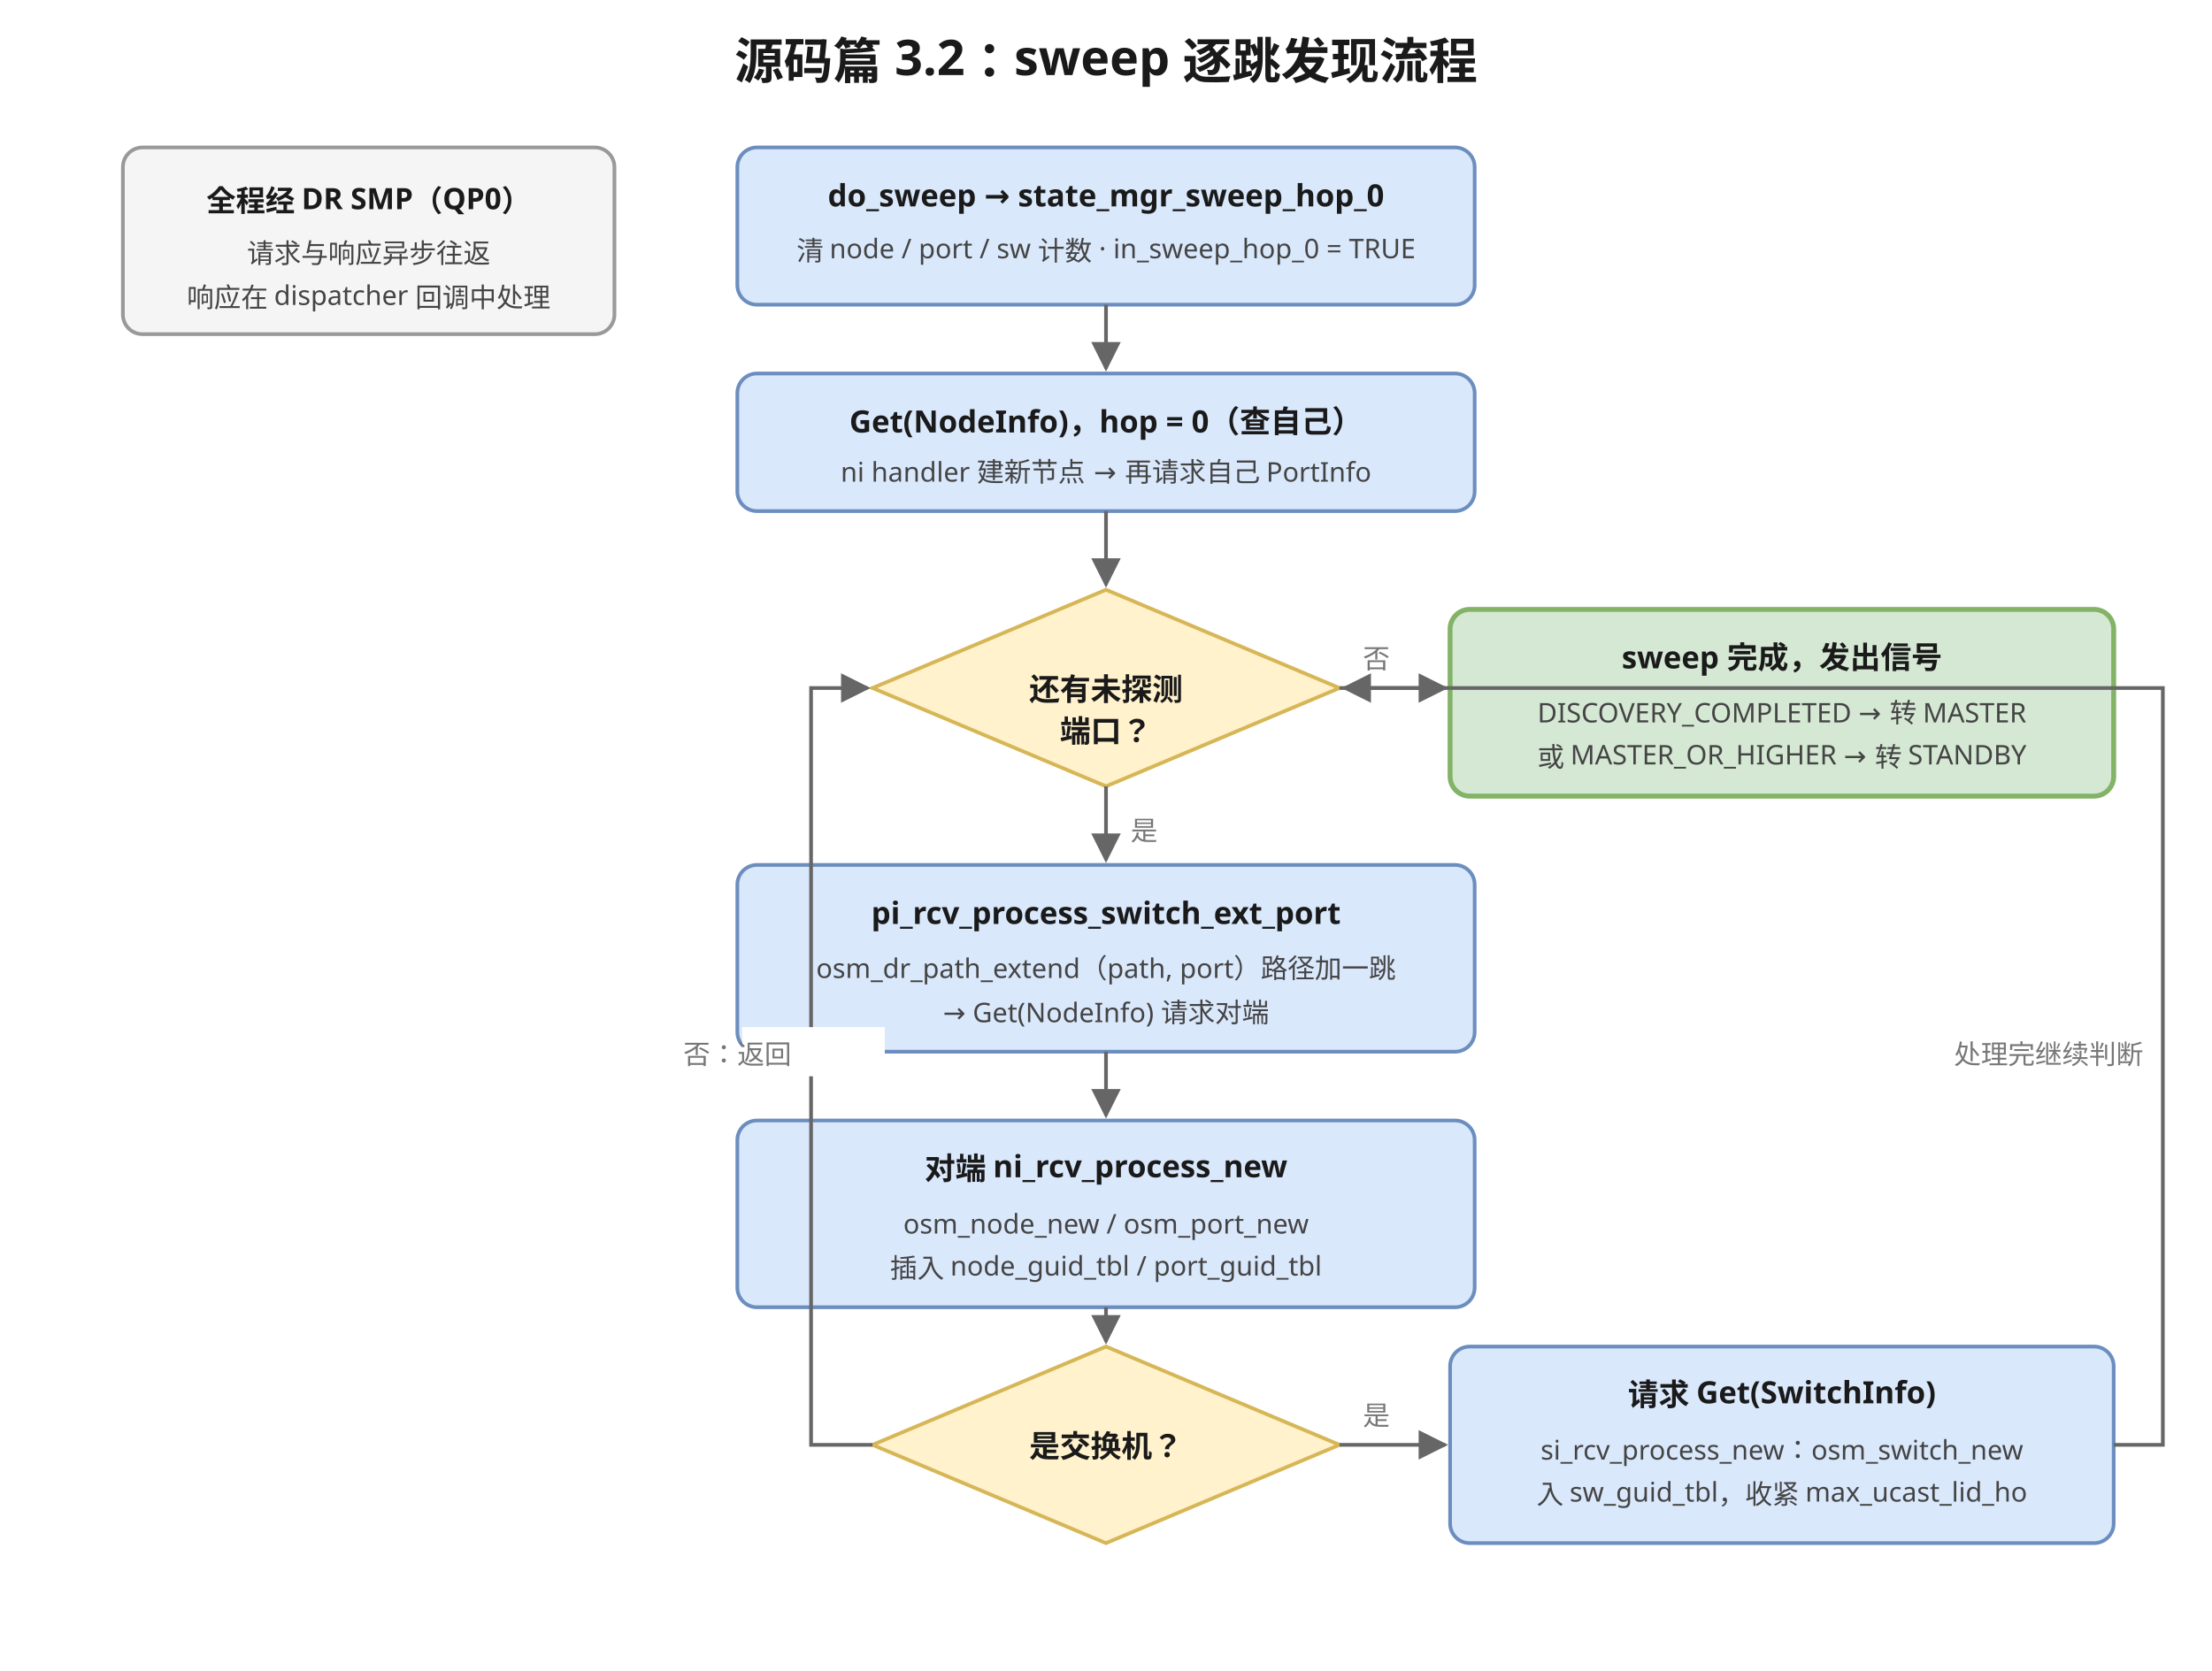
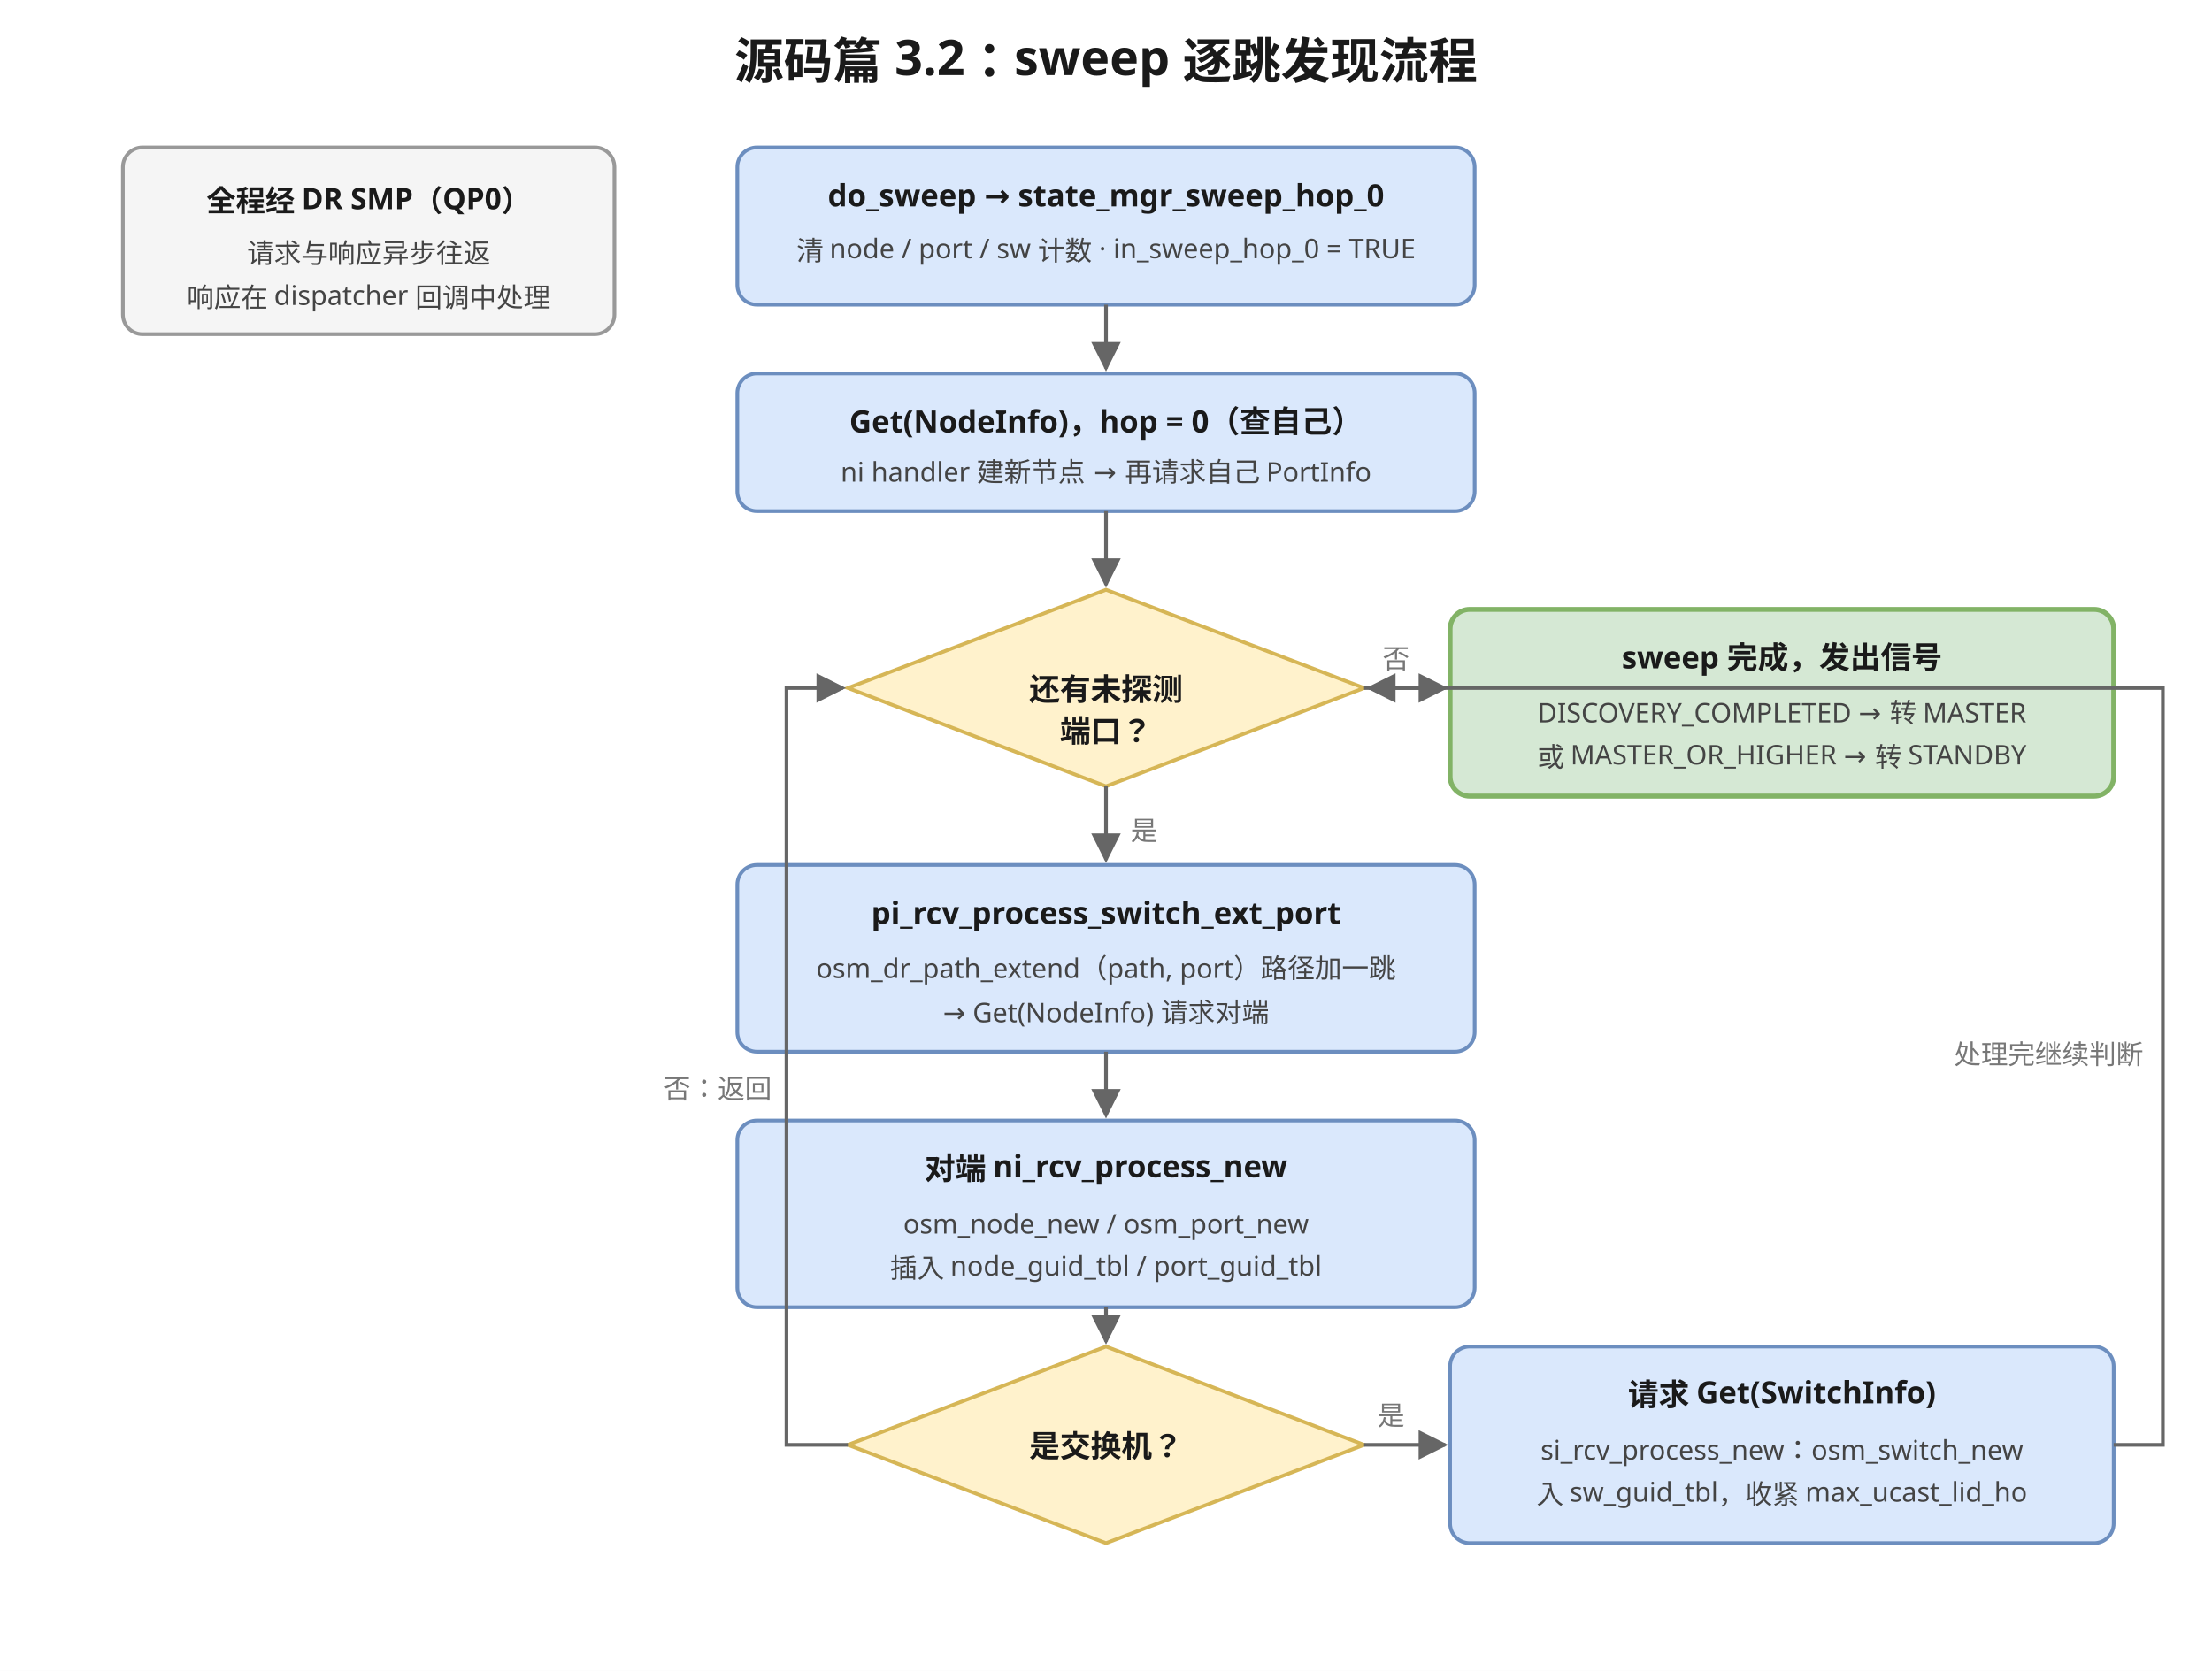
<svg xmlns="http://www.w3.org/2000/svg" width="900" height="680" viewBox="0 0 900 680" font-family="PingFang SC, Microsoft YaHei, sans-serif">
  <rect x="0" y="0" width="900" height="680" fill="#ffffff" />
  <defs>
    <marker id="arrow" viewBox="0 0 10 10" refX="9" refY="5" markerWidth="8" markerHeight="8" orient="auto">
      <path d="M 0 0 L 10 5 L 0 10 Z" fill="#666666" />
    </marker>
  </defs>
  <text x="450" y="32" text-anchor="middle" font-size="20" font-weight="bold" fill="#1a1a1a">源码篇 3.2：sweep 逐跳发现流程</text>
  <rect x="50" y="60" width="200" height="76" rx="8" ry="8" fill="#f5f5f5" stroke="#999999" stroke-width="1.5" />
  <text x="150" y="86" text-anchor="middle" font-size="12" font-weight="bold" fill="#1a1a1a">全程经 DR SMP（QP0）</text>
  <text x="150" y="107" text-anchor="middle" font-size="11" fill="#444444">请求与响应异步往返</text>
  <text x="150" y="125" text-anchor="middle" font-size="11" fill="#444444">响应在 dispatcher 回调中处理</text>
  <rect x="300" y="60" width="300" height="64" rx="8" ry="8" fill="#dae8fc" stroke="#6c8ebf" stroke-width="1.5" />
  <text x="450" y="84" text-anchor="middle" font-size="12.5" font-weight="bold" fill="#1a1a1a">do_sweep → state_mgr_sweep_hop_0</text>
  <text x="450" y="106" text-anchor="middle" font-size="11" fill="#444444">清 node / port / sw 计数 · in_sweep_hop_0 = TRUE</text>
  <rect x="300" y="152" width="300" height="56" rx="8" ry="8" fill="#dae8fc" stroke="#6c8ebf" stroke-width="1.5" />
  <text x="450" y="176" text-anchor="middle" font-size="12.5" font-weight="bold" fill="#1a1a1a">Get(NodeInfo)，hop = 0（查自己）</text>
  <text x="450" y="196" text-anchor="middle" font-size="11" fill="#444444">ni handler 建新节点 → 再请求自己 PortInfo</text>
-   <polygon points="450,240 545,280 450,320 355,280" fill="#fff2cc" stroke="#d6b656" stroke-width="1.5" />
+   <polygon points="450,240 555,280 450,320 345,280" fill="#fff2cc" stroke="#d6b656" stroke-width="1.5" />
  <text x="450" y="285" text-anchor="middle" font-size="12.5" font-weight="bold" fill="#1a1a1a">还有未探测</text>
  <text x="450" y="302" text-anchor="middle" font-size="12.5" font-weight="bold" fill="#1a1a1a">端口？</text>
  <rect x="590" y="248" width="270" height="76" rx="8" ry="8" fill="#d5e8d4" stroke="#82b366" stroke-width="2" />
  <text x="725" y="272" text-anchor="middle" font-size="12.5" font-weight="bold" fill="#1a1a1a">sweep 完成，发出信号</text>
  <text x="725" y="294" text-anchor="middle" font-size="11" fill="#444444">DISCOVERY_COMPLETED → 转 MASTER</text>
  <text x="725" y="312" text-anchor="middle" font-size="11" fill="#444444">或 MASTER_OR_HIGHER → 转 STANDBY</text>
  <rect x="300" y="352" width="300" height="76" rx="8" ry="8" fill="#dae8fc" stroke="#6c8ebf" stroke-width="1.5" />
  <text x="450" y="376" text-anchor="middle" font-size="12.5" font-weight="bold" fill="#1a1a1a">pi_rcv_process_switch_ext_port</text>
  <text x="450" y="398" text-anchor="middle" font-size="11" fill="#444444">osm_dr_path_extend（path, port）路径加一跳</text>
  <text x="450" y="416" text-anchor="middle" font-size="11" fill="#444444">→ Get(NodeInfo) 请求对端</text>
  <rect x="300" y="456" width="300" height="76" rx="8" ry="8" fill="#dae8fc" stroke="#6c8ebf" stroke-width="1.5" />
  <text x="450" y="480" text-anchor="middle" font-size="12.5" font-weight="bold" fill="#1a1a1a">对端 ni_rcv_process_new</text>
  <text x="450" y="502" text-anchor="middle" font-size="11" fill="#444444">osm_node_new / osm_port_new</text>
  <text x="450" y="520" text-anchor="middle" font-size="11" fill="#444444">插入 node_guid_tbl / port_guid_tbl</text>
-   <polygon points="450,548 545,588 450,628 355,588" fill="#fff2cc" stroke="#d6b656" stroke-width="1.5" />
+   <polygon points="450,548 555,588 450,628 345,588" fill="#fff2cc" stroke="#d6b656" stroke-width="1.5" />
  <text x="450" y="593" text-anchor="middle" font-size="12.5" font-weight="bold" fill="#1a1a1a">是交换机？</text>
  <rect x="590" y="548" width="270" height="80" rx="8" ry="8" fill="#dae8fc" stroke="#6c8ebf" stroke-width="1.5" />
  <text x="725" y="572" text-anchor="middle" font-size="12.5" font-weight="bold" fill="#1a1a1a">请求 Get(SwitchInfo)</text>
  <text x="725" y="594" text-anchor="middle" font-size="11" fill="#444444">si_rcv_process_new：osm_switch_new</text>
  <text x="725" y="612" text-anchor="middle" font-size="11" fill="#444444">入 sw_guid_tbl，收紧 max_ucast_lid_ho</text>
  <line x1="450" y1="124" x2="450" y2="150" stroke="#666666" stroke-width="1.5" marker-end="url(#arrow)" />
  <line x1="450" y1="208" x2="450" y2="238" stroke="#666666" stroke-width="1.5" marker-end="url(#arrow)" />
  <line x1="450" y1="320" x2="450" y2="350" stroke="#666666" stroke-width="1.5" marker-end="url(#arrow)" />
  <line x1="450" y1="428" x2="450" y2="454" stroke="#666666" stroke-width="1.5" marker-end="url(#arrow)" />
  <line x1="450" y1="532" x2="450" y2="546" stroke="#666666" stroke-width="1.5" marker-end="url(#arrow)" />
-   <line x1="545" y1="280" x2="588" y2="280" stroke="#666666" stroke-width="1.5" marker-end="url(#arrow)" />
-   <text x="560" y="272" text-anchor="middle" font-size="11" fill="#777777">否</text>
+   <line x1="555" y1="280" x2="588" y2="280" stroke="#666666" stroke-width="1.5" marker-end="url(#arrow)" />
+   <text x="568" y="272" text-anchor="middle" font-size="11" fill="#777777">否</text>
  <text x="460" y="342" text-anchor="start" font-size="11" fill="#777777">是</text>
-   <line x1="545" y1="588" x2="588" y2="588" stroke="#666666" stroke-width="1.5" marker-end="url(#arrow)" />
-   <text x="560" y="580" text-anchor="middle" font-size="11" fill="#777777">是</text>
-   <polyline points="860,588 880,588 880,280 547,280" fill="none" stroke="#666666" stroke-width="1.5" marker-end="url(#arrow)" />
-   <rect x="788" y="418" width="88" height="20" fill="#ffffff" />
+   <line x1="555" y1="588" x2="588" y2="588" stroke="#666666" stroke-width="1.5" marker-end="url(#arrow)" />
+   <text x="566" y="580" text-anchor="middle" font-size="11" fill="#777777">是</text>
+   <polyline points="860,588 880,588 880,280 557,280" fill="none" stroke="#666666" stroke-width="1.5" marker-end="url(#arrow)" />
+   <rect x="786" y="418" width="88" height="20" fill="#ffffff" />
  <text x="872" y="433" text-anchor="end" font-size="11" fill="#777777">处理完继续判断</text>
-   <polyline points="355,588 330,588 330,280 353,280" fill="none" stroke="#666666" stroke-width="1.5" marker-end="url(#arrow)" />
-   <rect x="302" y="418" width="58" height="20" fill="#ffffff" />
-   <text x="322" y="433" text-anchor="end" font-size="11" fill="#777777">否：返回</text>
+   <polyline points="345,588 320,588 320,280 343,280" fill="none" stroke="#666666" stroke-width="1.5" marker-end="url(#arrow)" />
+   <rect x="254" y="432" width="64" height="20" fill="#ffffff" />
+   <text x="314" y="447" text-anchor="end" font-size="11" fill="#777777">否：返回</text>
</svg>
